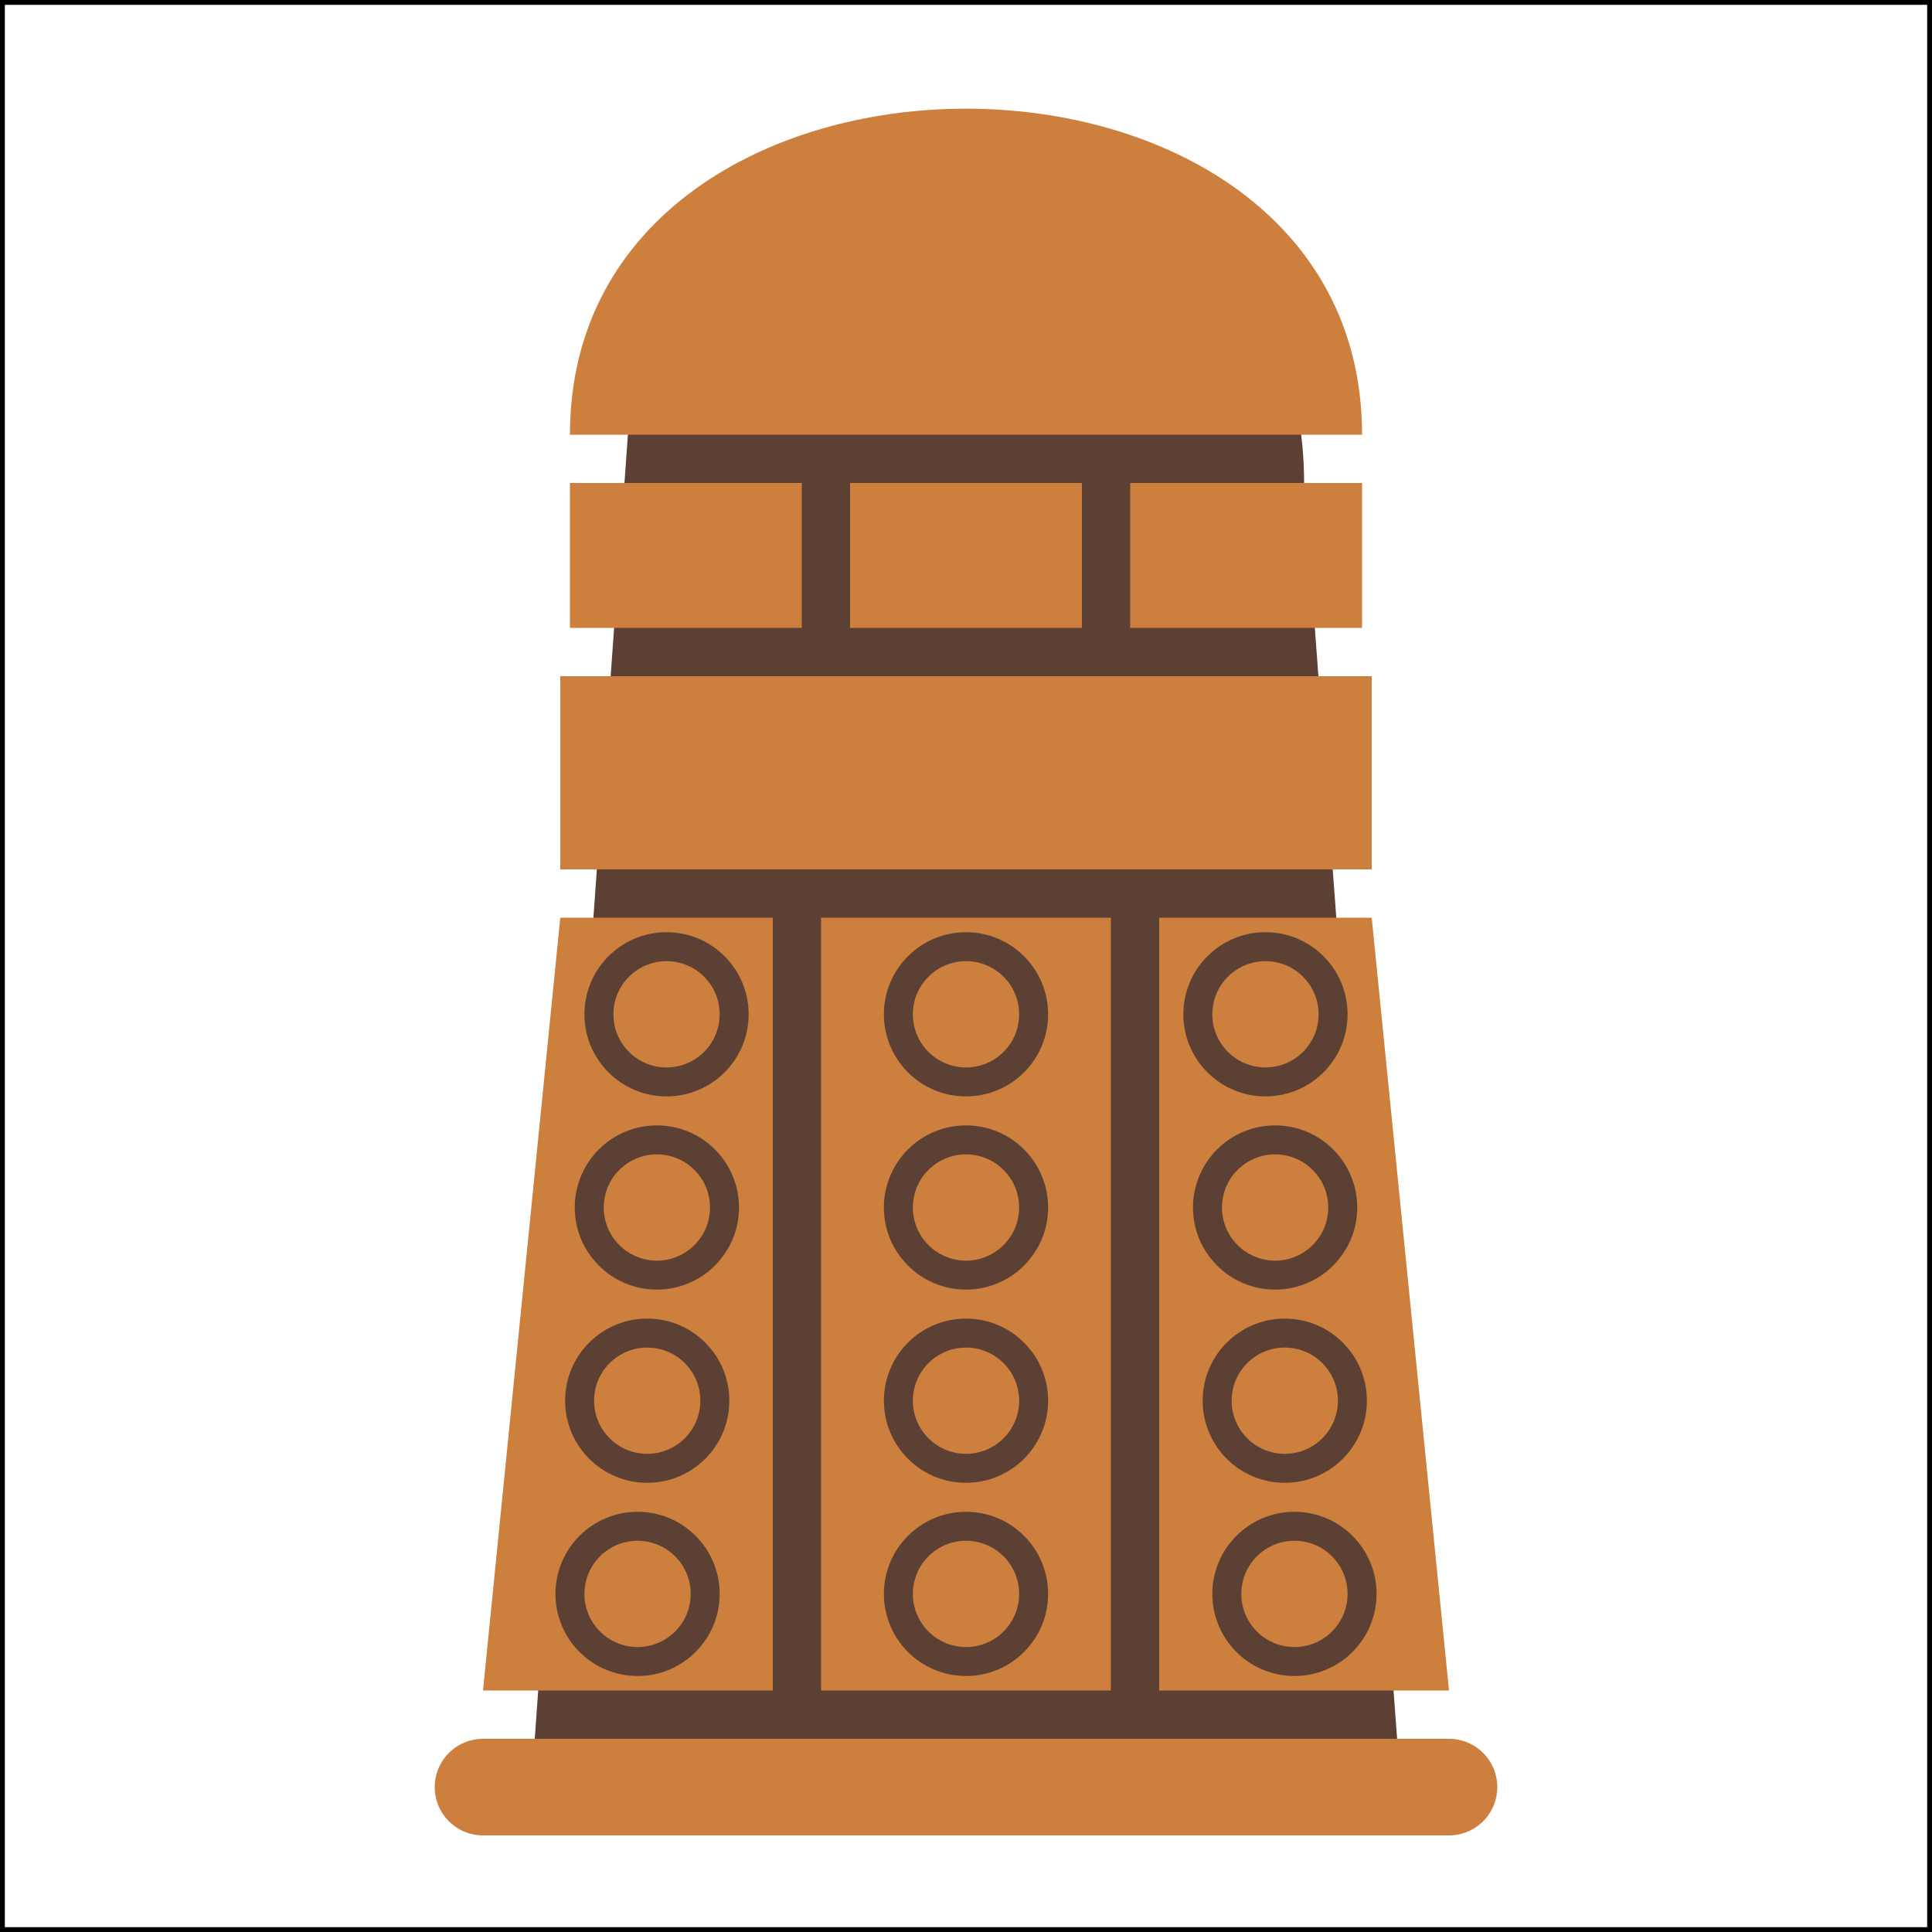
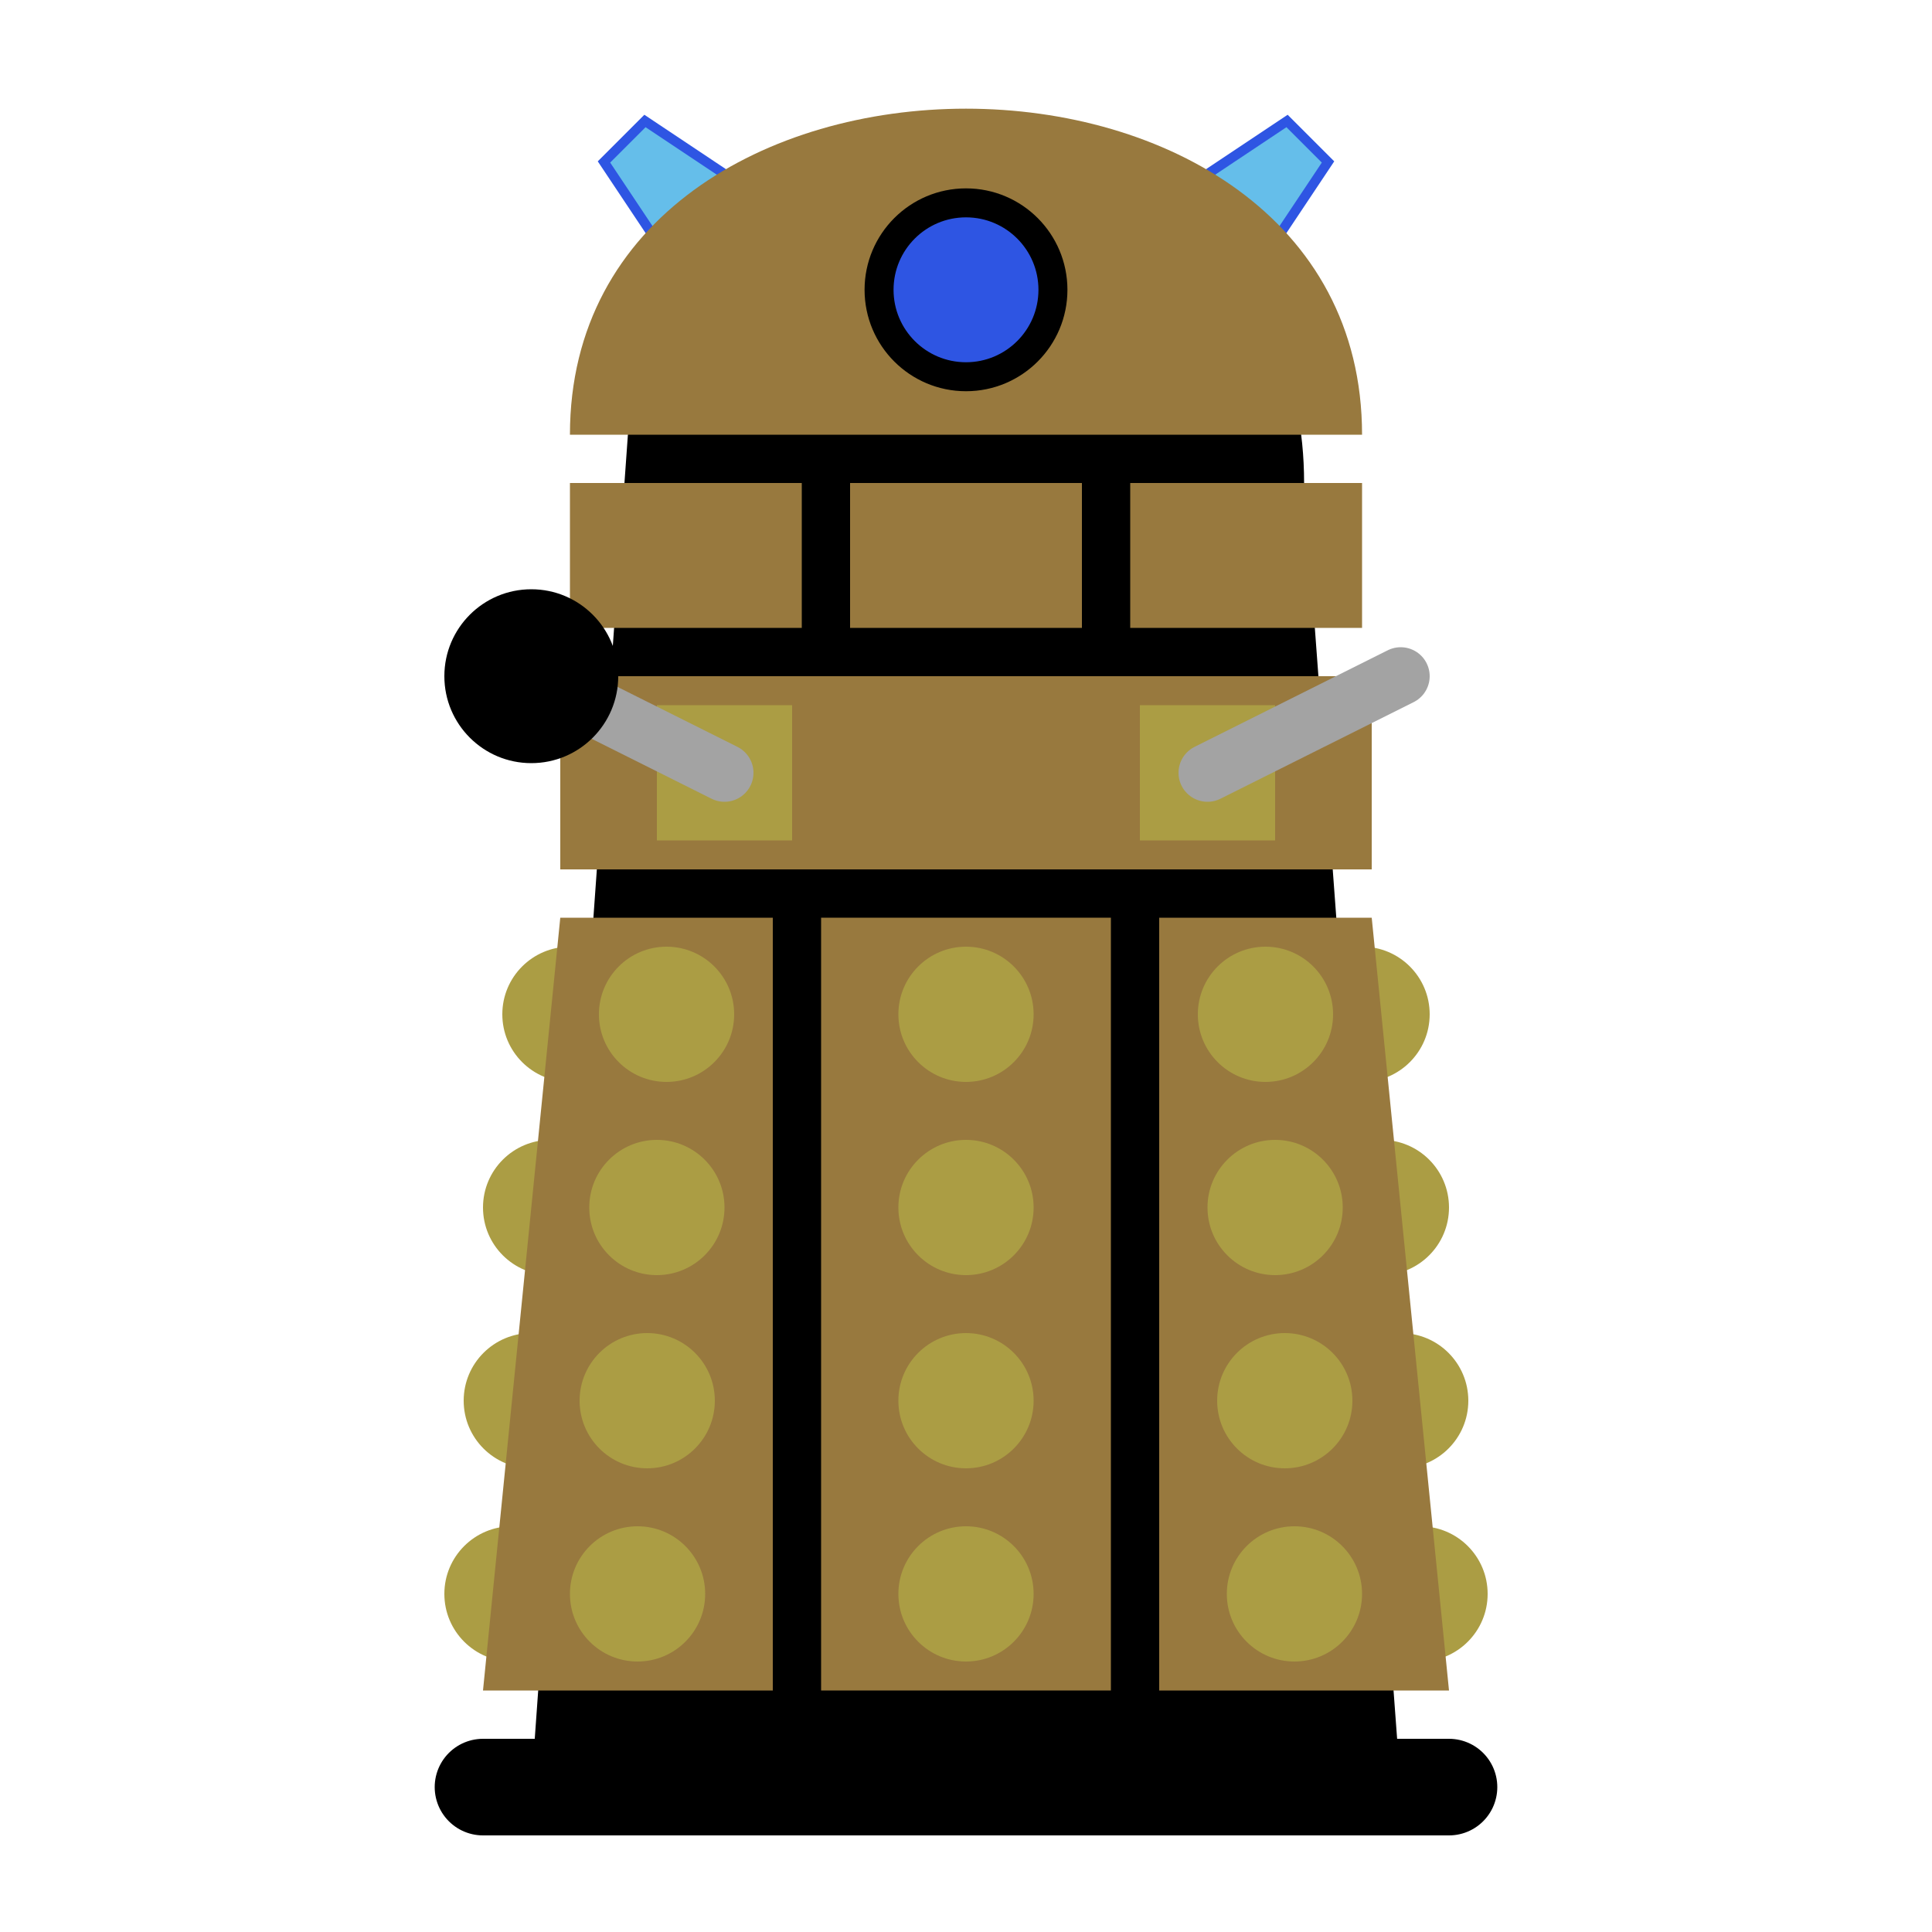
- <svg xmlns="http://www.w3.org/2000/svg" width="200" height="200" viewBox="0 0 200 200">
-   <rect x="0" y="0" width="200" height="200" fill="none" stroke="#000000" stroke-width="1" />
-   <path d="             M 55 185             L 145 185             L 135 50             C 135 5 65 5 65 45             L 55 185         " fill="#5C4033" />
-   <line x1="50" y1="185" x2="150" y2="185" stroke="#cd803d" stroke-width="10" stroke-linecap="round" />
-   <rect x="85" y="95" width="30" height="80" fill="#cd803d" />
-   <polygon points="50,175 80,175 80,95 58,95" fill="#cd803d" />
-   <polygon points="150,175 120,175 120,95 142,95" fill="#cd803d" />
-   <rect x="58" y="70" width="84" height="20" fill="#cd803d" />
-   <rect x="88" y="50" width="24" height="15" fill="#cd803d" />
-   <rect x="59" y="50" width="24" height="15" fill="#cd803d" />
-   <rect x="117" y="50" width="24" height="15" fill="#cd803d" />
-   <path d="             M 59 45             L 141 45             C 141 0 59 0 59 45         " fill="#cd803d" />
-   <circle cx="66" cy="165" r="7" fill="none" stroke="#5C4033" stroke-width="3" />
-   <circle cx="67" cy="145" r="7" fill="none" stroke="#5C4033" stroke-width="3" />
-   <circle cx="68" cy="125" r="7" fill="none" stroke="#5C4033" stroke-width="3" />
-   <circle cx="69" cy="105" r="7" fill="none" stroke="#5C4033" stroke-width="3" />
-   <circle cx="134" cy="165" r="7" fill="none" stroke="#5C4033" stroke-width="3" />
-   <circle cx="133" cy="145" r="7" fill="none" stroke="#5C4033" stroke-width="3" />
-   <circle cx="132" cy="125" r="7" fill="none" stroke="#5C4033" stroke-width="3" />
-   <circle cx="131" cy="105" r="7" fill="none" stroke="#5C4033" stroke-width="3" />
-   <circle cx="100" cy="165" r="7" fill="none" stroke="#5C4033" stroke-width="3" />
-   <circle cx="100" cy="145" r="7" fill="none" stroke="#5C4033" stroke-width="3" />
-   <circle cx="100" cy="125" r="7" fill="none" stroke="#5C4033" stroke-width="3" />
-   <circle cx="100" cy="105" r="7" fill="none" stroke="#5C4033" stroke-width="3" />
+ <svg xmlns="http://www.w3.org/2000/svg" width="48" height="48" viewBox="0 0 200 200">
+   <path d="             M 55 185             L 145 185             L 135 50             C 135 5 65 5 65 45             L 55 185         " fill="#000000" />
+   <line x1="50" y1="185" x2="150" y2="185" stroke="#000000" stroke-width="10" stroke-linecap="round" />
+   <rect x="85" y="95" width="30" height="80" fill="#98793E" />
+   <circle cx="53" cy="165" r="7" fill="#AB9D44" />
+   <circle cx="55" cy="145" r="7" fill="#AB9D44" />
+   <circle cx="57" cy="125" r="7" fill="#AB9D44" />
+   <circle cx="59" cy="105" r="7" fill="#AB9D44" />
+   <circle cx="147" cy="165" r="7" fill="#AB9D44" />
+   <circle cx="145" cy="145" r="7" fill="#AB9D44" />
+   <circle cx="143" cy="125" r="7" fill="#AB9D44" />
+   <circle cx="141" cy="105" r="7" fill="#AB9D44" />
+   <defs>
+     <path id="branch" d="                 M 95 10                 L 105 10                 L 103 0                 L 97 0                 L 95 10             " fill="#65BEEA" stroke="#2E55E3" stroke-width="1" />
+   </defs>
+   <use href="#branch" transform="rotate(-45 100 50)" />
+   <use href="#branch" transform="rotate(45 100 50)" />
+   <polygon points="50,175 80,175 80,95 58,95" fill="#98793E" />
+   <polygon points="150,175 120,175 120,95 142,95" fill="#98793E" />
+   <rect x="58" y="70" width="84" height="20" fill="#98793E" />
+   <rect x="88" y="50" width="24" height="15" fill="#98793E" />
+   <rect x="59" y="50" width="24" height="15" fill="#98793E" />
+   <rect x="117" y="50" width="24" height="15" fill="#98793E" />
+   <path d="             M 59 45             L 141 45             C 141 0 59 0 59 45         " fill="#98793E" />
+   <circle cx="66" cy="165" r="7" fill="#AB9D44" />
+   <circle cx="67" cy="145" r="7" fill="#AB9D44" />
+   <circle cx="68" cy="125" r="7" fill="#AB9D44" />
+   <circle cx="69" cy="105" r="7" fill="#AB9D44" />
+   <circle cx="134" cy="165" r="7" fill="#AB9D44" />
+   <circle cx="133" cy="145" r="7" fill="#AB9D44" />
+   <circle cx="132" cy="125" r="7" fill="#AB9D44" />
+   <circle cx="131" cy="105" r="7" fill="#AB9D44" />
+   <circle cx="100" cy="165" r="7" fill="#AB9D44" />
+   <circle cx="100" cy="145" r="7" fill="#AB9D44" />
+   <circle cx="100" cy="125" r="7" fill="#AB9D44" />
+   <circle cx="100" cy="105" r="7" fill="#AB9D44" />
+   <rect x="68" y="73" width="14" height="14" fill="#AB9D44" />
+   <rect x="118" y="73" width="14" height="14" fill="#AB9D44" />
+   <line x1="75" y1="80" x2="55" y2="70" stroke="#A3A3A3" stroke-width="6" stroke-linecap="round" />
+   <circle cx="55" cy="70" r="9" fill="#000000" />
+   <line x1="125" y1="80" x2="145" y2="70" stroke="#A3A3A3" stroke-width="6" stroke-linecap="round" />
+   <circle cx="100" cy="30" r="9" fill="#2E55E3" stroke="#000000" stroke-width="3" />
</svg>
